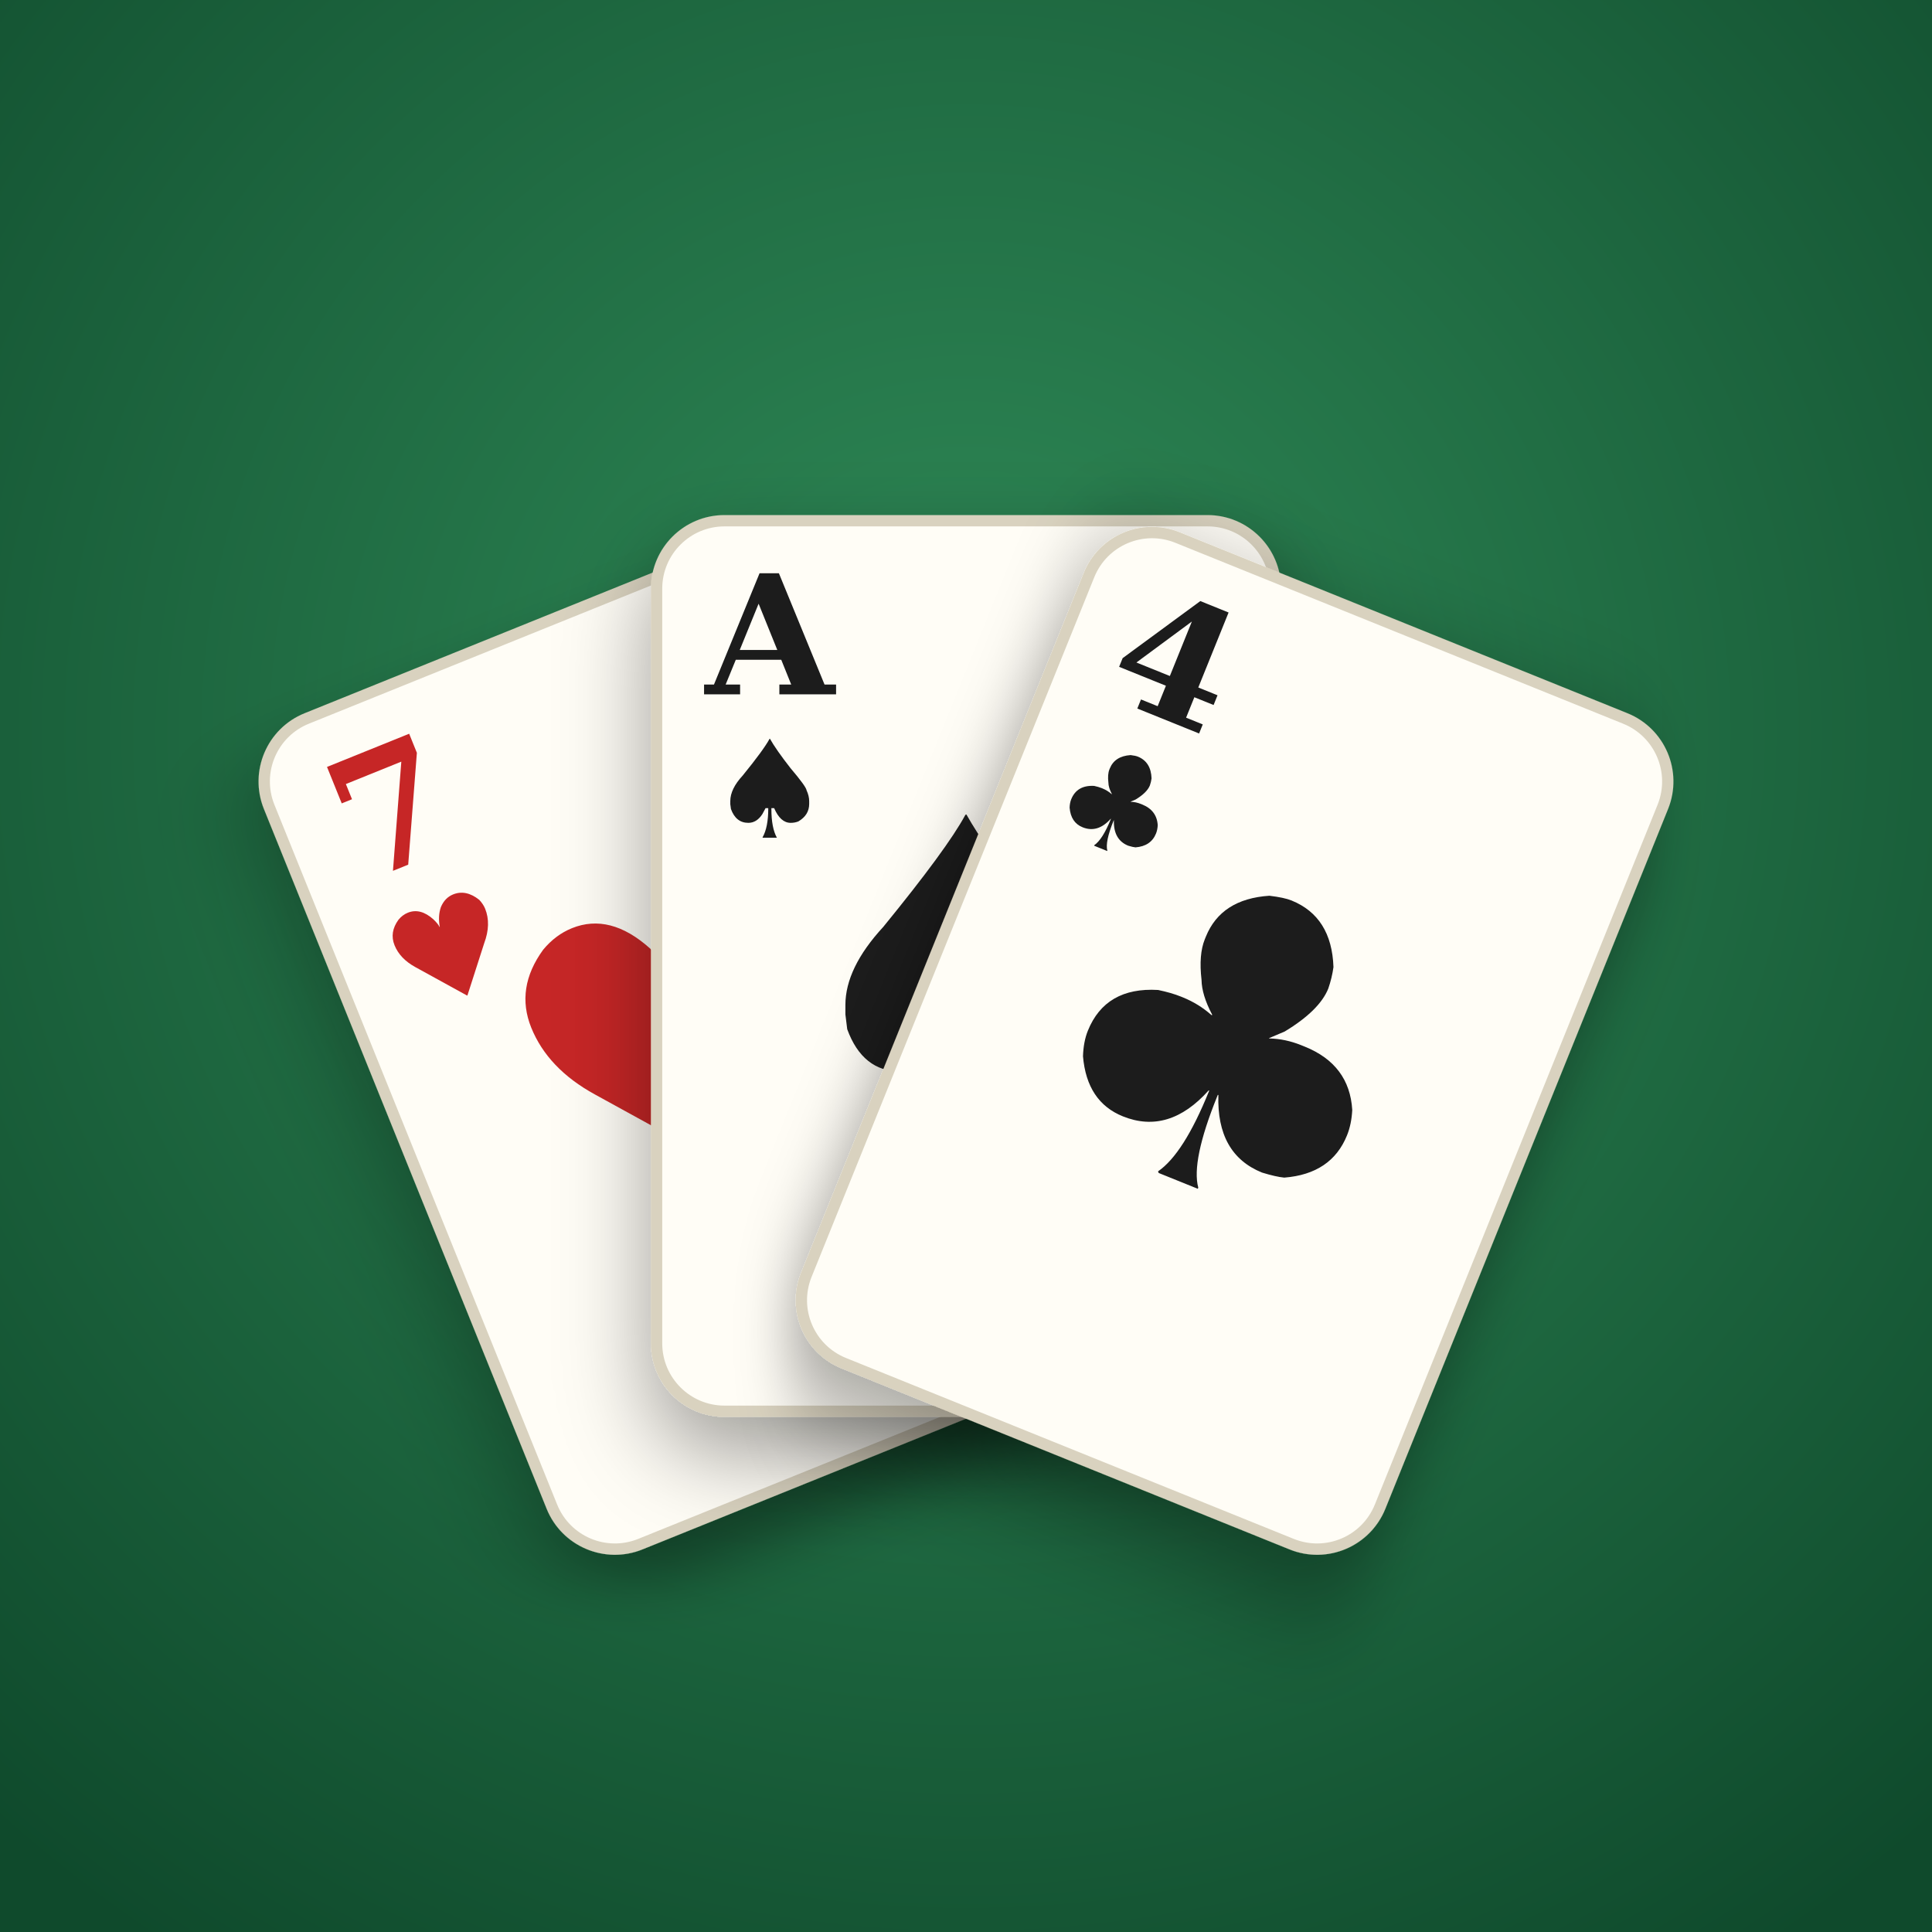
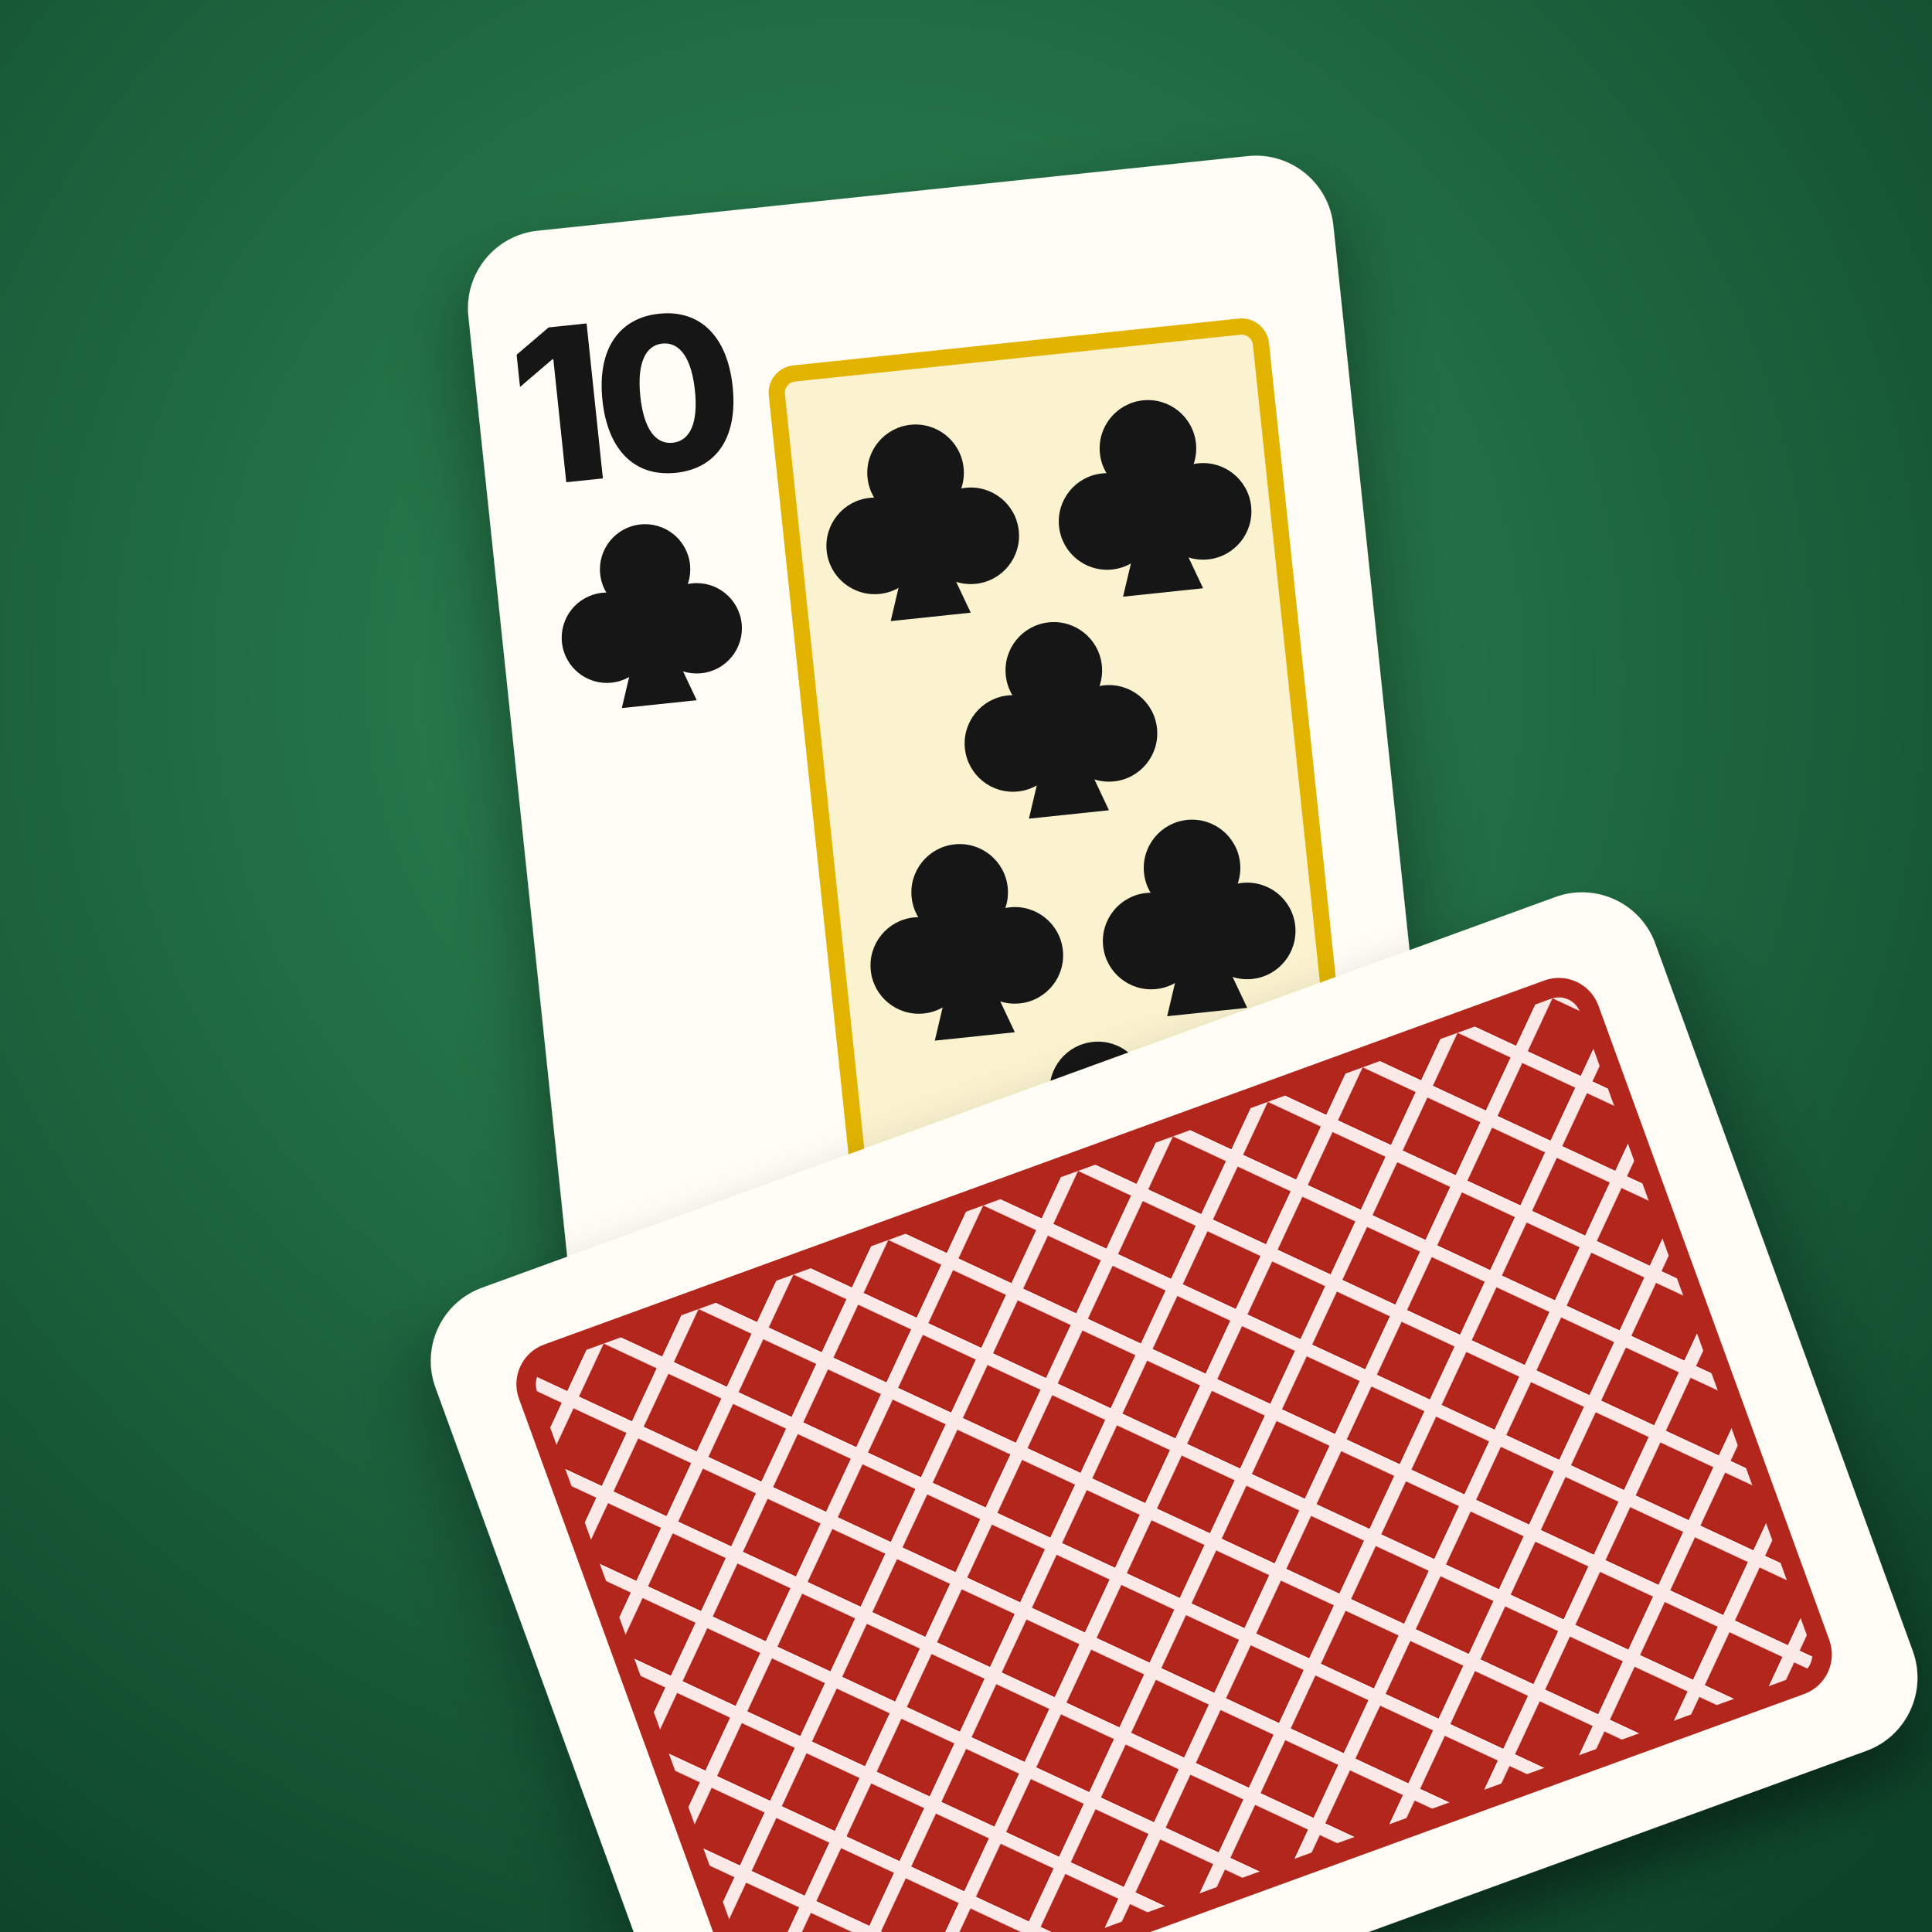
<svg xmlns="http://www.w3.org/2000/svg" viewBox="0 0 512 512" width="512" height="512">
+   <style>@font-face{font-family:Inter;src:url(file:///home/user/truco/app/assets/fonts/Inter-ExtraBold.ttf);font-weight:800}</style>
  <defs>
-     <radialGradient id="felt" cx="50%" cy="38%" r="75%">
+     <radialGradient id="felt" cx="45%" cy="35%" r="80%">
      <stop offset="0" stop-color="#2f8a57" />
-       <stop offset="1" stop-color="#0f4a2c" />
+       <stop offset="1" stop-color="#0d4429" />
+     </radialGradient>
+     <radialGradient id="wood" cx="45%" cy="35%" r="80%">
+       <stop offset="0" stop-color="#3a2a20" />
+       <stop offset="1" stop-color="#1a110b" />
    </radialGradient>
    <filter id="sh" x="-30%" y="-30%" width="160%" height="160%">
-       <feDropShadow dx="0" dy="10" stdDeviation="12" flood-color="#000" flood-opacity=".38" />
+       <feDropShadow dx="0" dy="10" stdDeviation="12" flood-color="#000" flood-opacity=".45" />
    </filter>
-     <g id="card">
-       <rect x="-82" y="-118" width="164" height="236" rx="18" fill="#fffdf6" />
-       <rect x="-82" y="-118" width="164" height="236" rx="18" fill="none" stroke="#d9d2bf" stroke-width="3" />
-     </g>
+     <pattern id="lat" width="22" height="22" patternUnits="userSpaceOnUse" patternTransform="rotate(45)">
+       <rect width="22" height="22" fill="#b3261e" />
+       <rect x="0" y="0" width="22" height="4" fill="#fbe9e7" />
+       <rect x="0" y="0" width="4" height="22" fill="#fbe9e7" />
+     </pattern>
  </defs>
  <g id="bg">
    <rect width="512" height="512" fill="url(#felt)" />
  </g>
-   <g id="fg" font-family="Georgia, 'DejaVu Serif', serif" font-weight="700" text-anchor="middle">
-     <g transform="translate(256 262)">
-       <g transform="rotate(-22 0 190)" filter="url(#sh)">
-         <use href="#card" />
-         <text x="-52" y="-72" font-size="44" fill="#c62828">7</text>
-         <text x="-52" y="-34" font-size="36" fill="#c62828">♥</text>
-         <text x="0" y="40" font-size="110" fill="#c62828">♥</text>
+   <g id="fg" transform="translate(256 236) scale(0.86) translate(-256 -256)">
+     <g filter="url(#sh)" transform="rotate(-6 256 256)">
+       <rect x="122" y="40" width="268" height="380" rx="24" fill="#fffdf6" />
+       <text x="168" y="118" font-family="Inter" font-weight="800" font-size="66" fill="#141414" text-anchor="middle" letter-spacing="-4">10</text>
+       <g transform="translate(168 160)" fill="#141414">
+         <circle cx="0" cy="-12.76" r="13.92" />
+         <circle cx="-13.92" cy="6.96" r="13.92" />
+         <circle cx="13.92" cy="6.96" r="13.92" />
+         <rect x="-5.8" y="-2.9" width="11.6" height="11.6" />
+         <path d="M-3.48 5.8 L-11.6 29.0 L11.6 29.0 L3.48 5.8z" />
      </g>
-       <g transform="translate(0 -6)" filter="url(#sh)">
-         <use href="#card" />
-         <text x="-52" y="-72" font-size="44" fill="#1b1b1b">A</text>
-         <text x="-52" y="-34" font-size="36" fill="#1b1b1b">♠</text>
-         <text x="0" y="40" font-size="110" fill="#1b1b1b">♠</text>
+       <rect x="214" y="92" width="150" height="300" rx="6" fill="#fbf3cf" stroke="#e2b400" stroke-width="5" />
+       <g transform="translate(254 140)" fill="#141414">
+         <circle cx="0" cy="-13.64" r="14.88" />
+         <circle cx="-14.88" cy="7.44" r="14.88" />
+         <circle cx="14.88" cy="7.44" r="14.88" />
+         <rect x="-6.2" y="-3.1" width="12.4" height="12.4" />
+         <path d="M-3.72 6.2 L-12.4 31.0 L12.4 31.0 L3.72 6.2z" />
      </g>
-       <g transform="rotate(22 0 190)" filter="url(#sh)">
-         <use href="#card" />
-         <text x="-52" y="-72" font-size="44" fill="#1b1b1b">4</text>
-         <text x="-52" y="-34" font-size="36" fill="#1b1b1b">♣</text>
-         <text x="0" y="40" font-size="110" fill="#1b1b1b">♣</text>
+       <g transform="translate(326 140)" fill="#141414">
+         <circle cx="0" cy="-13.64" r="14.88" />
+         <circle cx="-14.88" cy="7.44" r="14.88" />
+         <circle cx="14.88" cy="7.44" r="14.88" />
+         <rect x="-6.2" y="-3.1" width="12.4" height="12.4" />
+         <path d="M-3.72 6.2 L-12.4 31.0 L12.4 31.0 L3.72 6.2z" />
      </g>
+       <g transform="translate(290 205)" fill="#141414">
+         <circle cx="0" cy="-13.64" r="14.88" />
+         <circle cx="-14.88" cy="7.44" r="14.88" />
+         <circle cx="14.88" cy="7.44" r="14.88" />
+         <rect x="-6.2" y="-3.1" width="12.4" height="12.4" />
+         <path d="M-3.72 6.2 L-12.4 31.0 L12.4 31.0 L3.72 6.2z" />
+       </g>
+       <g transform="translate(254 270)" fill="#141414">
+         <circle cx="0" cy="-13.64" r="14.88" />
+         <circle cx="-14.88" cy="7.44" r="14.88" />
+         <circle cx="14.88" cy="7.44" r="14.88" />
+         <rect x="-6.2" y="-3.1" width="12.4" height="12.4" />
+         <path d="M-3.72 6.2 L-12.4 31.0 L12.4 31.0 L3.72 6.2z" />
+       </g>
+       <g transform="translate(326 270)" fill="#141414">
+         <circle cx="0" cy="-13.64" r="14.88" />
+         <circle cx="-14.88" cy="7.44" r="14.88" />
+         <circle cx="14.88" cy="7.44" r="14.88" />
+         <rect x="-6.2" y="-3.1" width="12.4" height="12.4" />
+         <path d="M-3.72 6.2 L-12.4 31.0 L12.4 31.0 L3.72 6.2z" />
+       </g>
+       <g transform="translate(290 335)" fill="#141414">
+         <circle cx="0" cy="-13.64" r="14.88" />
+         <circle cx="-14.88" cy="7.44" r="14.88" />
+         <circle cx="14.88" cy="7.44" r="14.88" />
+         <rect x="-6.2" y="-3.1" width="12.4" height="12.4" />
+         <path d="M-3.72 6.2 L-12.4 31.0 L12.4 31.0 L3.72 6.2z" />
+       </g>
+     </g>
+     <g filter="url(#sh)" transform="rotate(-20 256 256) translate(10 250)">
+       <rect x="40" y="70" width="400" height="280" rx="24" fill="#fffdf6" />
+       <rect x="66" y="96" width="348" height="228" rx="10" fill="url(#lat)" />
+       <rect x="66" y="96" width="348" height="228" rx="10" fill="none" stroke="#b3261e" stroke-width="6" />
    </g>
  </g>
</svg>
